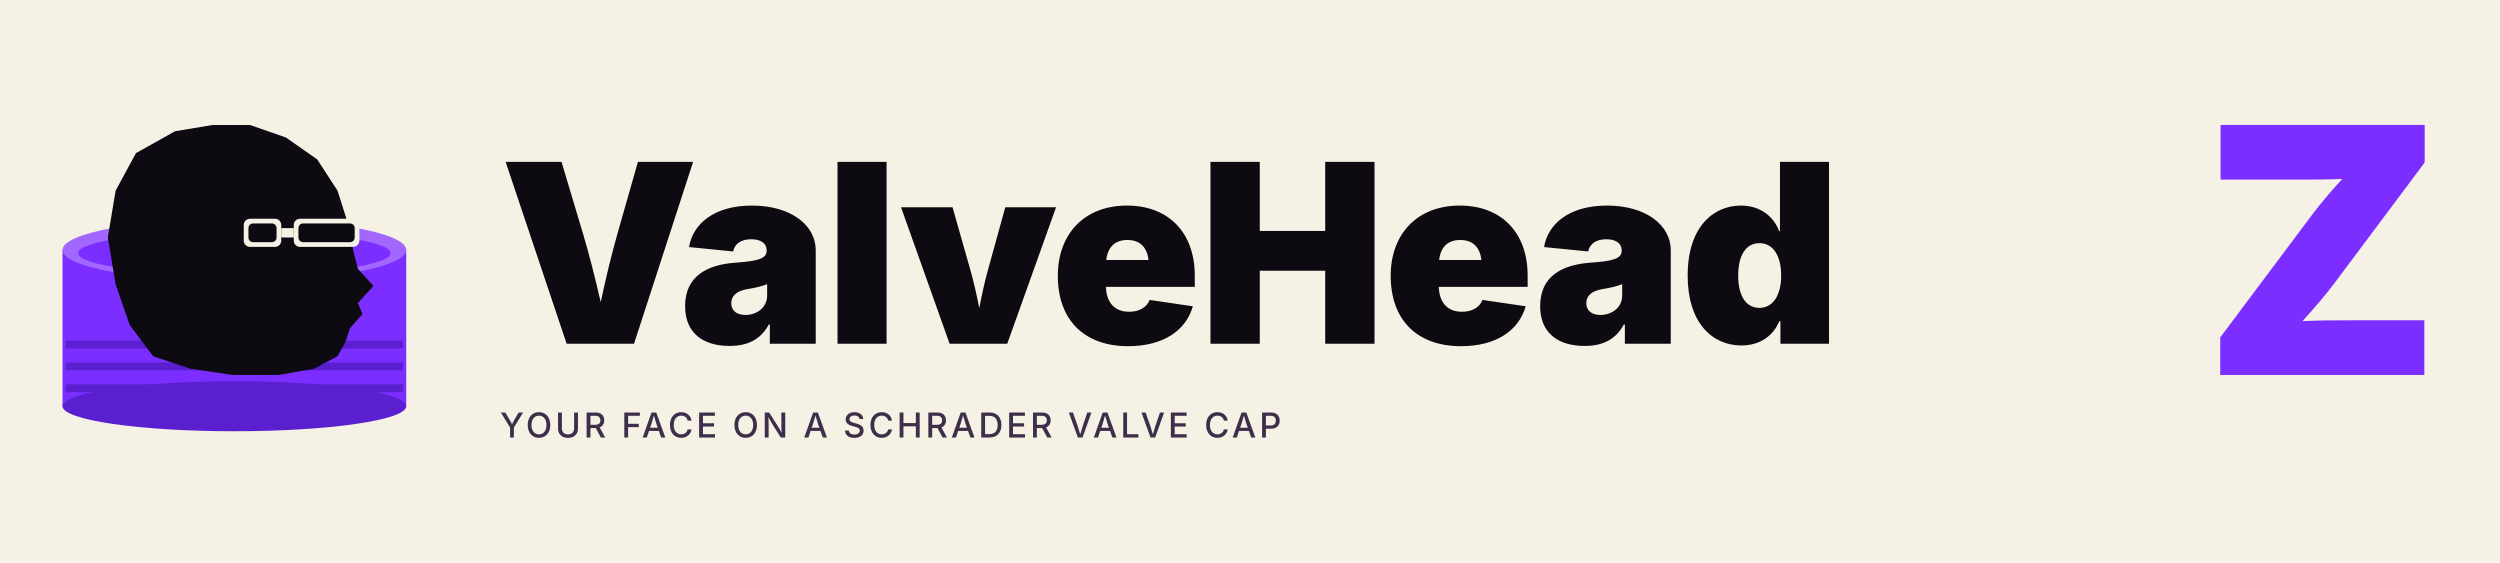
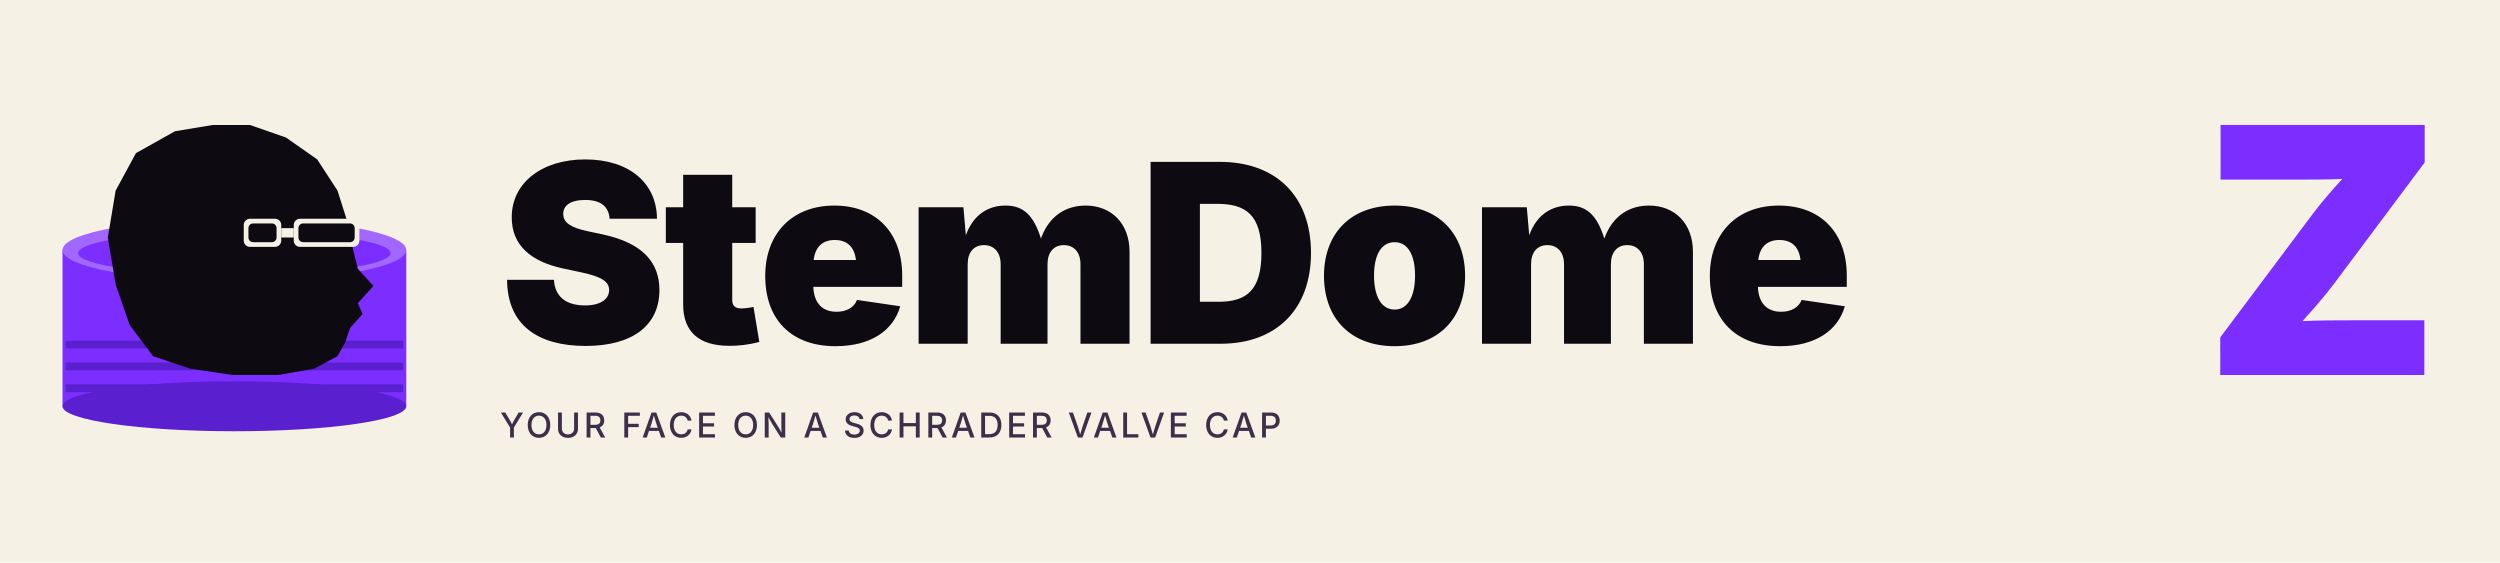
- <svg xmlns="http://www.w3.org/2000/svg" viewBox="0 0 1600 360" width="1600" height="360" preserveAspectRatio="xMinYMin meet" role="img" aria-label="ValveHeadZ">
+ <svg xmlns="http://www.w3.org/2000/svg" viewBox="0 0 1600 360" width="1600" height="360" preserveAspectRatio="xMinYMin meet" role="img" aria-label="StemDomeZ">
  <rect width="1600" height="360" fill="#F5F2E5" />
  <g transform="translate(40 80)">
    <rect x="0" y="80" width="220" height="100" fill="#7B2EFF" />
    <ellipse cx="110" cy="180" rx="110" ry="16" fill="#5A1FCE" />
    <ellipse cx="110" cy="80" rx="110" ry="20" fill="#A267FF" />
    <ellipse cx="110" cy="82" rx="100" ry="14" fill="#7B2EFF" />
    <rect x="2" y="138" width="216" height="5" fill="#5A1FCE" />
    <rect x="2" y="152" width="216" height="5" fill="#5A1FCE" />
    <rect x="2" y="166" width="216" height="5" fill="#5A1FCE" />
    <rect x="86" y="60" width="48" height="40" fill="#0E0A12" />
    <polygon fill="#0E0A12" points="       96,0       120,0       143,8       163,22       176,42       183,64       186,80       189,92       199,103       189,114       192,121       184,130       181,139       176,148       161,156       138,160       109,160       82,156       58,148       43,128       34,102       29,72       34,42       47,18       72,4     " />
    <g transform="translate(110 70)">
      <rect x="38" y="-10" width="42" height="18" rx="4" fill="#F5F2E5" />
      <rect x="41" y="-7" width="36" height="12" rx="3" fill="#0E0A12" />
      <rect x="6" y="-10" width="24" height="18" rx="4" fill="#F5F2E5" />
      <rect x="9" y="-7" width="18" height="12" rx="3" fill="#0E0A12" />
      <rect x="30" y="-4" width="8" height="6" fill="#F5F2E5" />
    </g>
  </g>
  <g font-family="-apple-system, BlinkMacSystemFont, 'Segoe UI', system-ui, 'Inter', 'Helvetica Neue', sans-serif" font-weight="900" letter-spacing="-2">
-     <text x="320" y="220" font-size="160" textLength="1090" lengthAdjust="spacingAndGlyphs" fill="#0E0A12">ValveHead</text>
+     <text x="320" y="220" font-size="160" textLength="1090" lengthAdjust="spacingAndGlyphs" fill="#0E0A12">StemDome</text>
    <text x="1410" y="240" font-size="220" fill="#7B2EFF">Z</text>
  </g>
  <g font-family="-apple-system, system-ui, 'Inter', sans-serif" font-weight="500" letter-spacing="2" fill="#3D2F4A">
    <text x="320" y="280" font-size="22" textLength="780" lengthAdjust="spacingAndGlyphs">YOUR FACE ON A SCHRADER VALVE CAP</text>
  </g>
</svg>
